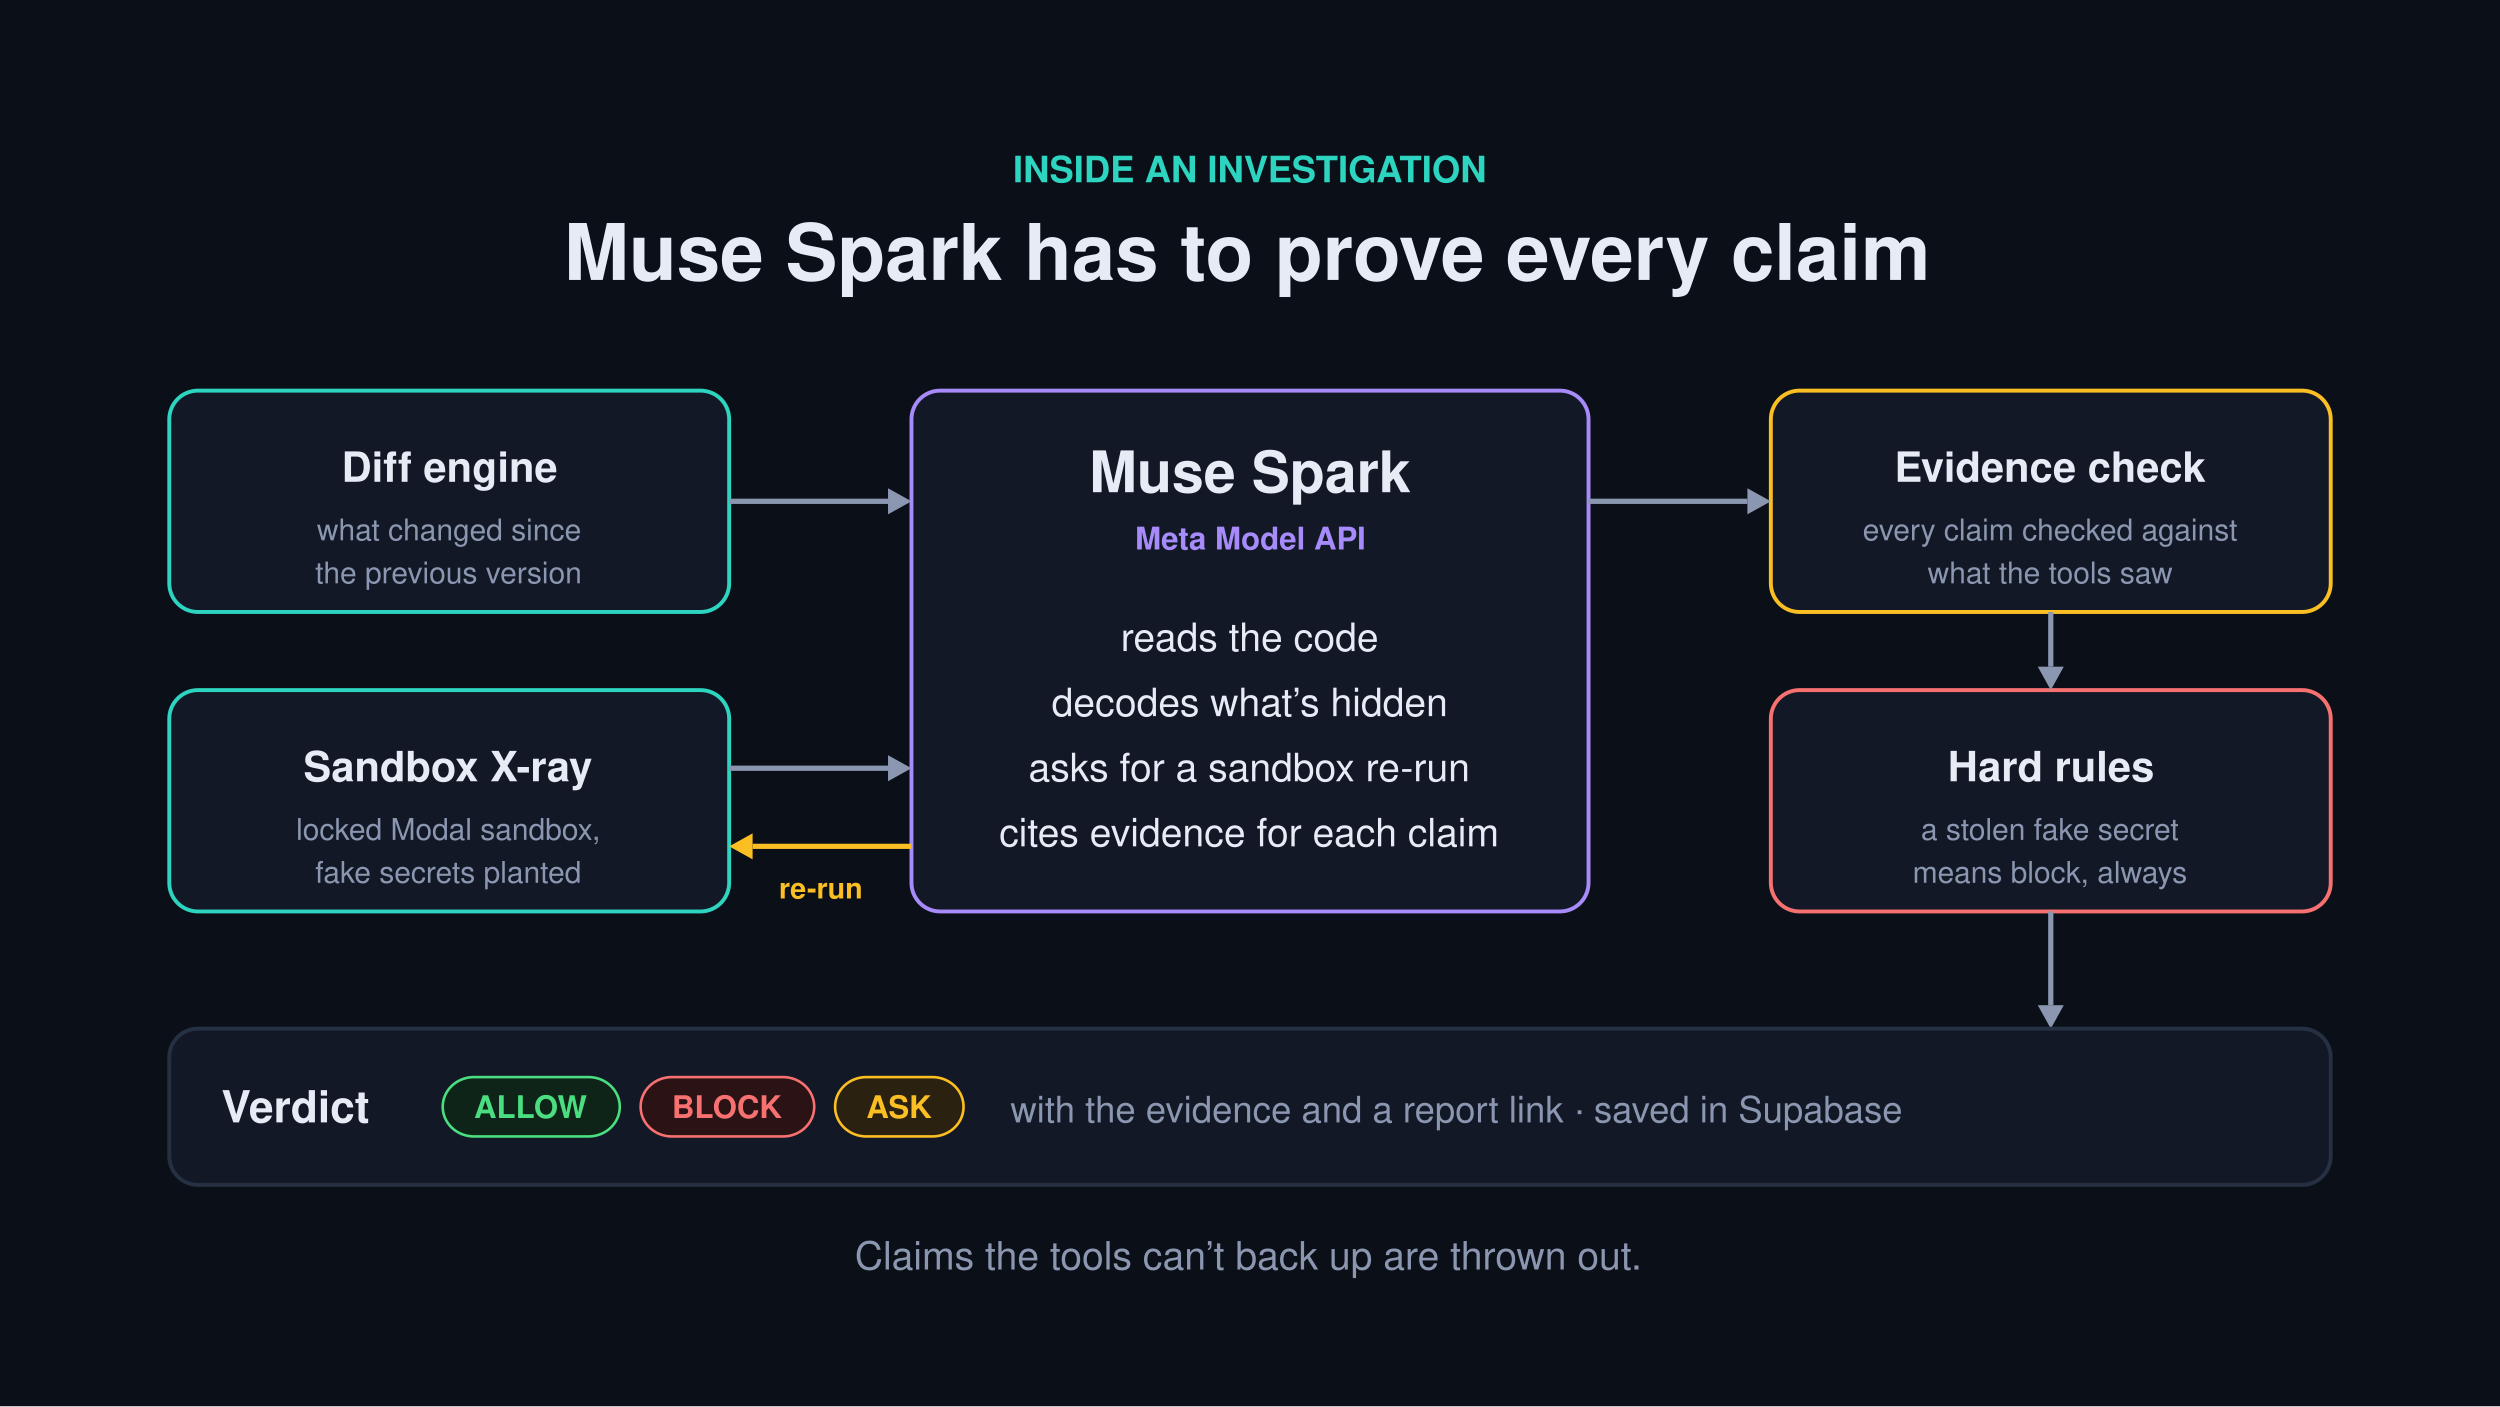
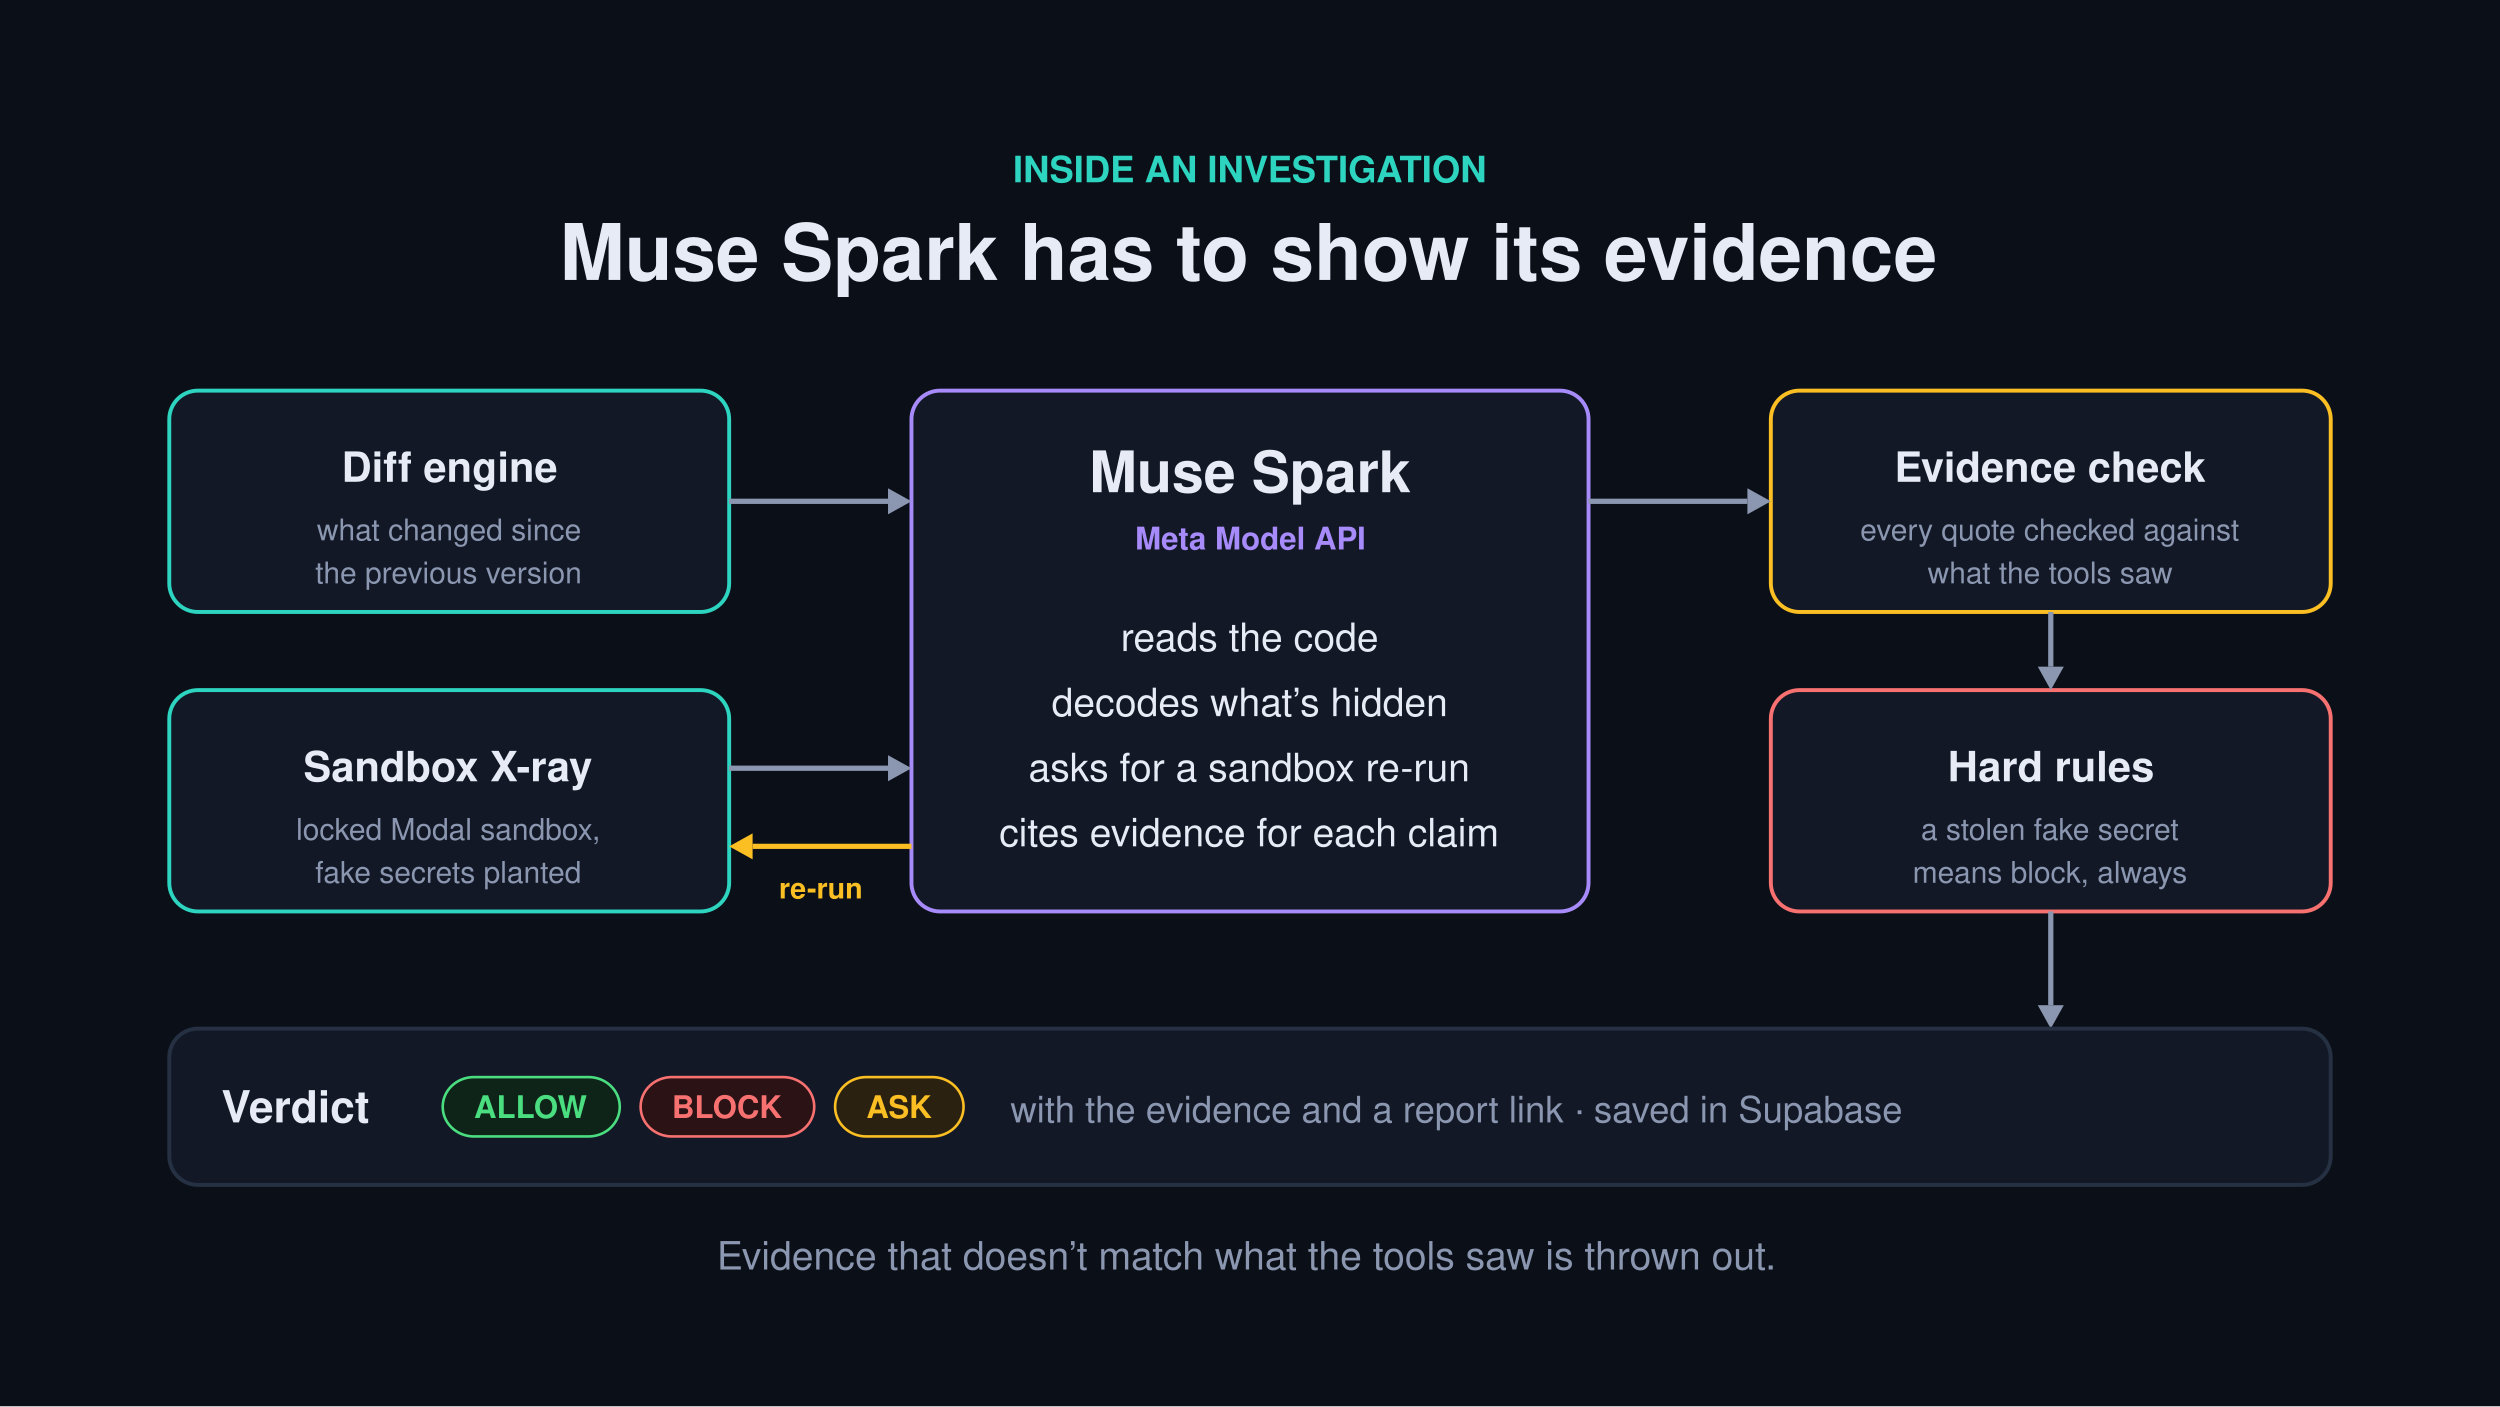
<svg xmlns="http://www.w3.org/2000/svg" width="1920" height="1080" viewBox="0 0 1920 1080">
  <rect width="1920" height="1080" fill="#0B0F17" />
  <text x="777.961" y="140" font-family="Helvetica, Arial, sans-serif" font-size="28" font-weight="700" fill="#2DD4BF">INSIDE AN INVESTIGATION</text>
-   <text x="433.098" y="215" font-family="Helvetica, Arial, sans-serif" font-size="60" font-weight="700" fill="#E6EBF5">Muse Spark has to prove every claim</text>
+   <text x="429.832" y="215" font-family="Helvetica, Arial, sans-serif" font-size="60" font-weight="700" fill="#E6EBF5">Muse Spark has to show its evidence</text>
  <rect x="130" y="300" width="430" height="170" rx="22" fill="#121826" stroke="#2DD4BF" stroke-width="3" />
  <text x="262.336" y="370" font-family="Helvetica, Arial, sans-serif" font-size="32" font-weight="700" fill="#E6EBF5">Diff engine</text>
  <text x="243.359" y="415" font-family="Helvetica, Arial, sans-serif" font-size="23" font-weight="400" fill="#8B97B0">what changed since</text>
  <text x="242.098" y="448" font-family="Helvetica, Arial, sans-serif" font-size="23" font-weight="400" fill="#8B97B0">the previous version</text>
  <rect x="130" y="530" width="430" height="170" rx="22" fill="#121826" stroke="#2DD4BF" stroke-width="3" />
  <text x="232.969" y="600" font-family="Helvetica, Arial, sans-serif" font-size="32" font-weight="700" fill="#E6EBF5">Sandbox X-ray</text>
  <text x="227.387" y="645" font-family="Helvetica, Arial, sans-serif" font-size="23" font-weight="400" fill="#8B97B0">locked Modal sandbox,</text>
  <text x="242.090" y="678" font-family="Helvetica, Arial, sans-serif" font-size="23" font-weight="400" fill="#8B97B0">fake secrets planted</text>
  <rect x="700" y="300" width="520" height="400" rx="22" fill="#121826" stroke="#A78BFA" stroke-width="3" />
  <text x="836.508" y="378" font-family="Helvetica, Arial, sans-serif" font-size="44" font-weight="700" fill="#E6EBF5">Muse Spark</text>
  <text x="871.742" y="422" font-family="Helvetica, Arial, sans-serif" font-size="24" font-weight="700" fill="#A78BFA">Meta Model API</text>
  <text x="860.750" y="500" font-family="Helvetica, Arial, sans-serif" font-size="30" font-weight="400" fill="#E6EBF5">reads the code</text>
  <text x="807.637" y="550" font-family="Helvetica, Arial, sans-serif" font-size="30" font-weight="400" fill="#E6EBF5">decodes what’s hidden</text>
  <text x="789.895" y="600" font-family="Helvetica, Arial, sans-serif" font-size="30" font-weight="400" fill="#E6EBF5">asks for a sandbox re-run</text>
  <text x="767.391" y="650" font-family="Helvetica, Arial, sans-serif" font-size="30" font-weight="400" fill="#E6EBF5">cites evidence for each claim</text>
  <rect x="1360" y="300" width="430" height="170" rx="22" fill="#121826" stroke="#FBBF24" stroke-width="3" />
  <text x="1454.930" y="370" font-family="Helvetica, Arial, sans-serif" font-size="32" font-weight="700" fill="#E6EBF5">Evidence check</text>
-   <text x="1430.559" y="415" font-family="Helvetica, Arial, sans-serif" font-size="23" font-weight="400" fill="#8B97B0">every claim checked against</text>
+   <text x="1428.617" y="415" font-family="Helvetica, Arial, sans-serif" font-size="23" font-weight="400" fill="#8B97B0">every quote checked against</text>
  <text x="1480.402" y="448" font-family="Helvetica, Arial, sans-serif" font-size="23" font-weight="400" fill="#8B97B0">what the tools saw</text>
  <rect x="1360" y="530" width="430" height="170" rx="22" fill="#121826" stroke="#F87171" stroke-width="3" />
  <text x="1495.859" y="600" font-family="Helvetica, Arial, sans-serif" font-size="32" font-weight="700" fill="#E6EBF5">Hard rules</text>
  <text x="1475.289" y="645" font-family="Helvetica, Arial, sans-serif" font-size="23" font-weight="400" fill="#8B97B0">a stolen fake secret</text>
  <text x="1468.910" y="678" font-family="Helvetica, Arial, sans-serif" font-size="23" font-weight="400" fill="#8B97B0">means block, always</text>
  <polyline points="560,385 682,385" fill="none" stroke="#8B97B0" stroke-width="4" stroke-linejoin="round" />
  <polygon points="700,385 682,395 682,375" fill="#8B97B0" />
  <polyline points="560,590 682,590" fill="none" stroke="#8B97B0" stroke-width="4" stroke-linejoin="round" />
  <polygon points="700,590 682,600 682,580" fill="#8B97B0" />
  <polyline points="700,650 578,650" fill="none" stroke="#FBBF24" stroke-width="4" stroke-linejoin="round" />
  <polygon points="560,650 578,640 578,660" fill="#FBBF24" />
  <text x="598.219" y="690" font-family="Helvetica, Arial, sans-serif" font-size="22" font-weight="700" fill="#FBBF24">re-run</text>
  <polyline points="1220,385 1342,385" fill="none" stroke="#8B97B0" stroke-width="4" stroke-linejoin="round" />
  <polygon points="1360,385 1342,395 1342,375" fill="#8B97B0" />
  <polyline points="1575,470 1575,512" fill="none" stroke="#8B97B0" stroke-width="4" stroke-linejoin="round" />
  <polygon points="1575,530 1565,512 1585,512" fill="#8B97B0" />
  <polyline points="1575,700 1575,772" fill="none" stroke="#8B97B0" stroke-width="4" stroke-linejoin="round" />
  <polygon points="1575,790 1565,772 1585,772" fill="#8B97B0" />
  <rect x="130" y="790" width="1660" height="120" rx="22" fill="#121826" stroke="#253142" stroke-width="3" />
  <text x="170.000" y="862" font-family="Helvetica, Arial, sans-serif" font-size="34" font-weight="700" fill="#E6EBF5">Verdict</text>
  <rect x="340" y="827.2" width="135.992" height="45.6" rx="24" fill="#0F2418" stroke="#4ADE80" stroke-width="2" />
  <text x="364.000" y="858.64" font-family="Helvetica, Arial, sans-serif" font-size="24" font-weight="700" fill="#4ADE80">ALLOW</text>
  <rect x="491.992" y="827.2" width="133.344" height="45.6" rx="24" fill="#2A1215" stroke="#F87171" stroke-width="2" />
  <text x="515.992" y="858.64" font-family="Helvetica, Arial, sans-serif" font-size="24" font-weight="700" fill="#F87171">BLOCK</text>
  <rect x="641.336" y="827.2" width="98.68" height="45.6" rx="24" fill="#2A2110" stroke="#FBBF24" stroke-width="2" />
  <text x="665.336" y="858.64" font-family="Helvetica, Arial, sans-serif" font-size="24" font-weight="700" fill="#FBBF24">ASK</text>
  <text x="776.016" y="862" font-family="Helvetica, Arial, sans-serif" font-size="28" font-weight="400" fill="#8B97B0">with the evidence and a report link · saved in Supabase</text>
-   <text x="656.480" y="975" font-family="Helvetica, Arial, sans-serif" font-size="30" font-weight="400" fill="#8B97B0">Claims the tools can’t back up are thrown out.</text>
+   <text x="550.570" y="975" font-family="Helvetica, Arial, sans-serif" font-size="30" font-weight="400" fill="#8B97B0">Evidence that doesn’t match what the tools saw is thrown out.</text>
</svg>
